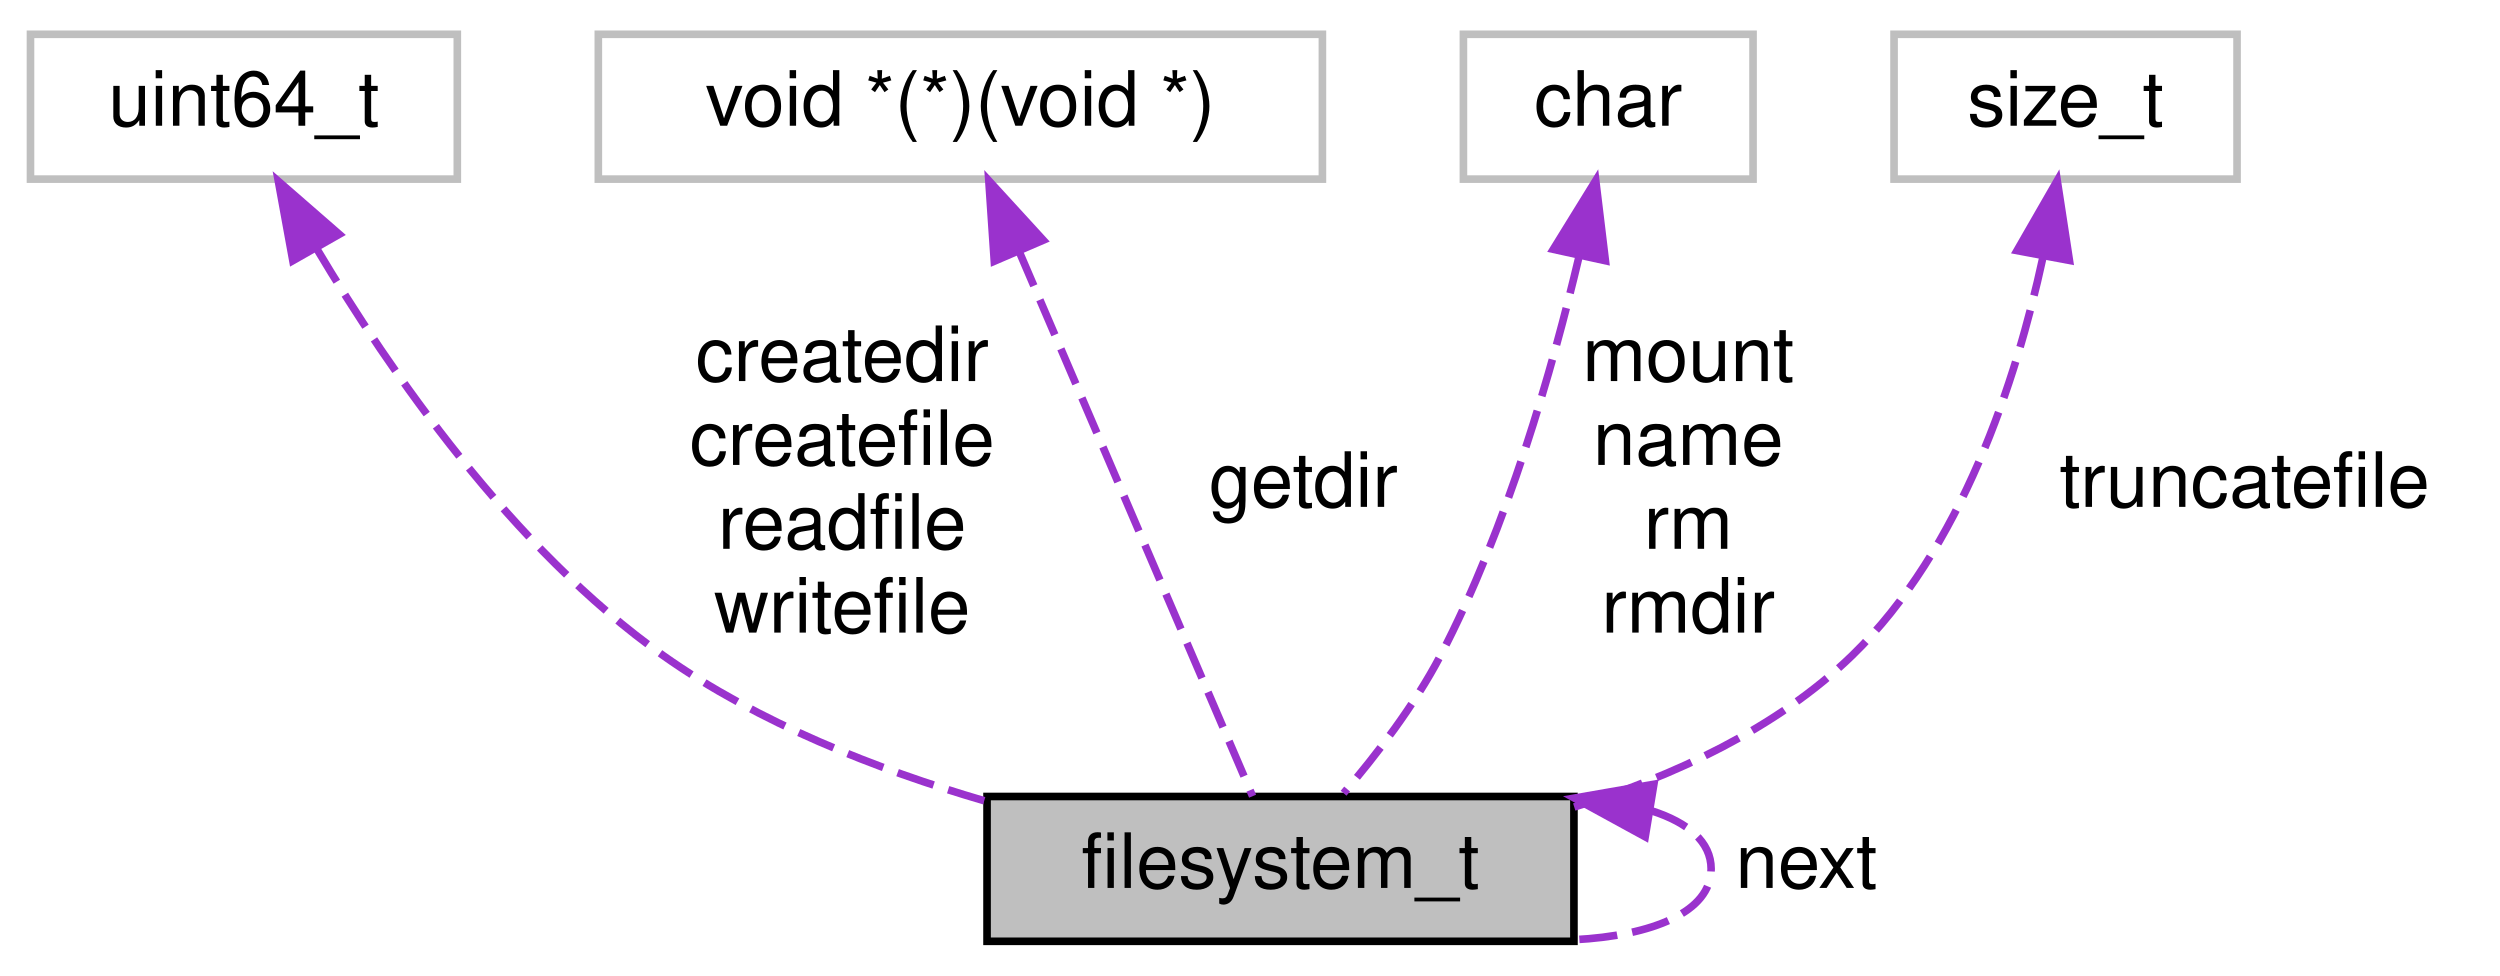
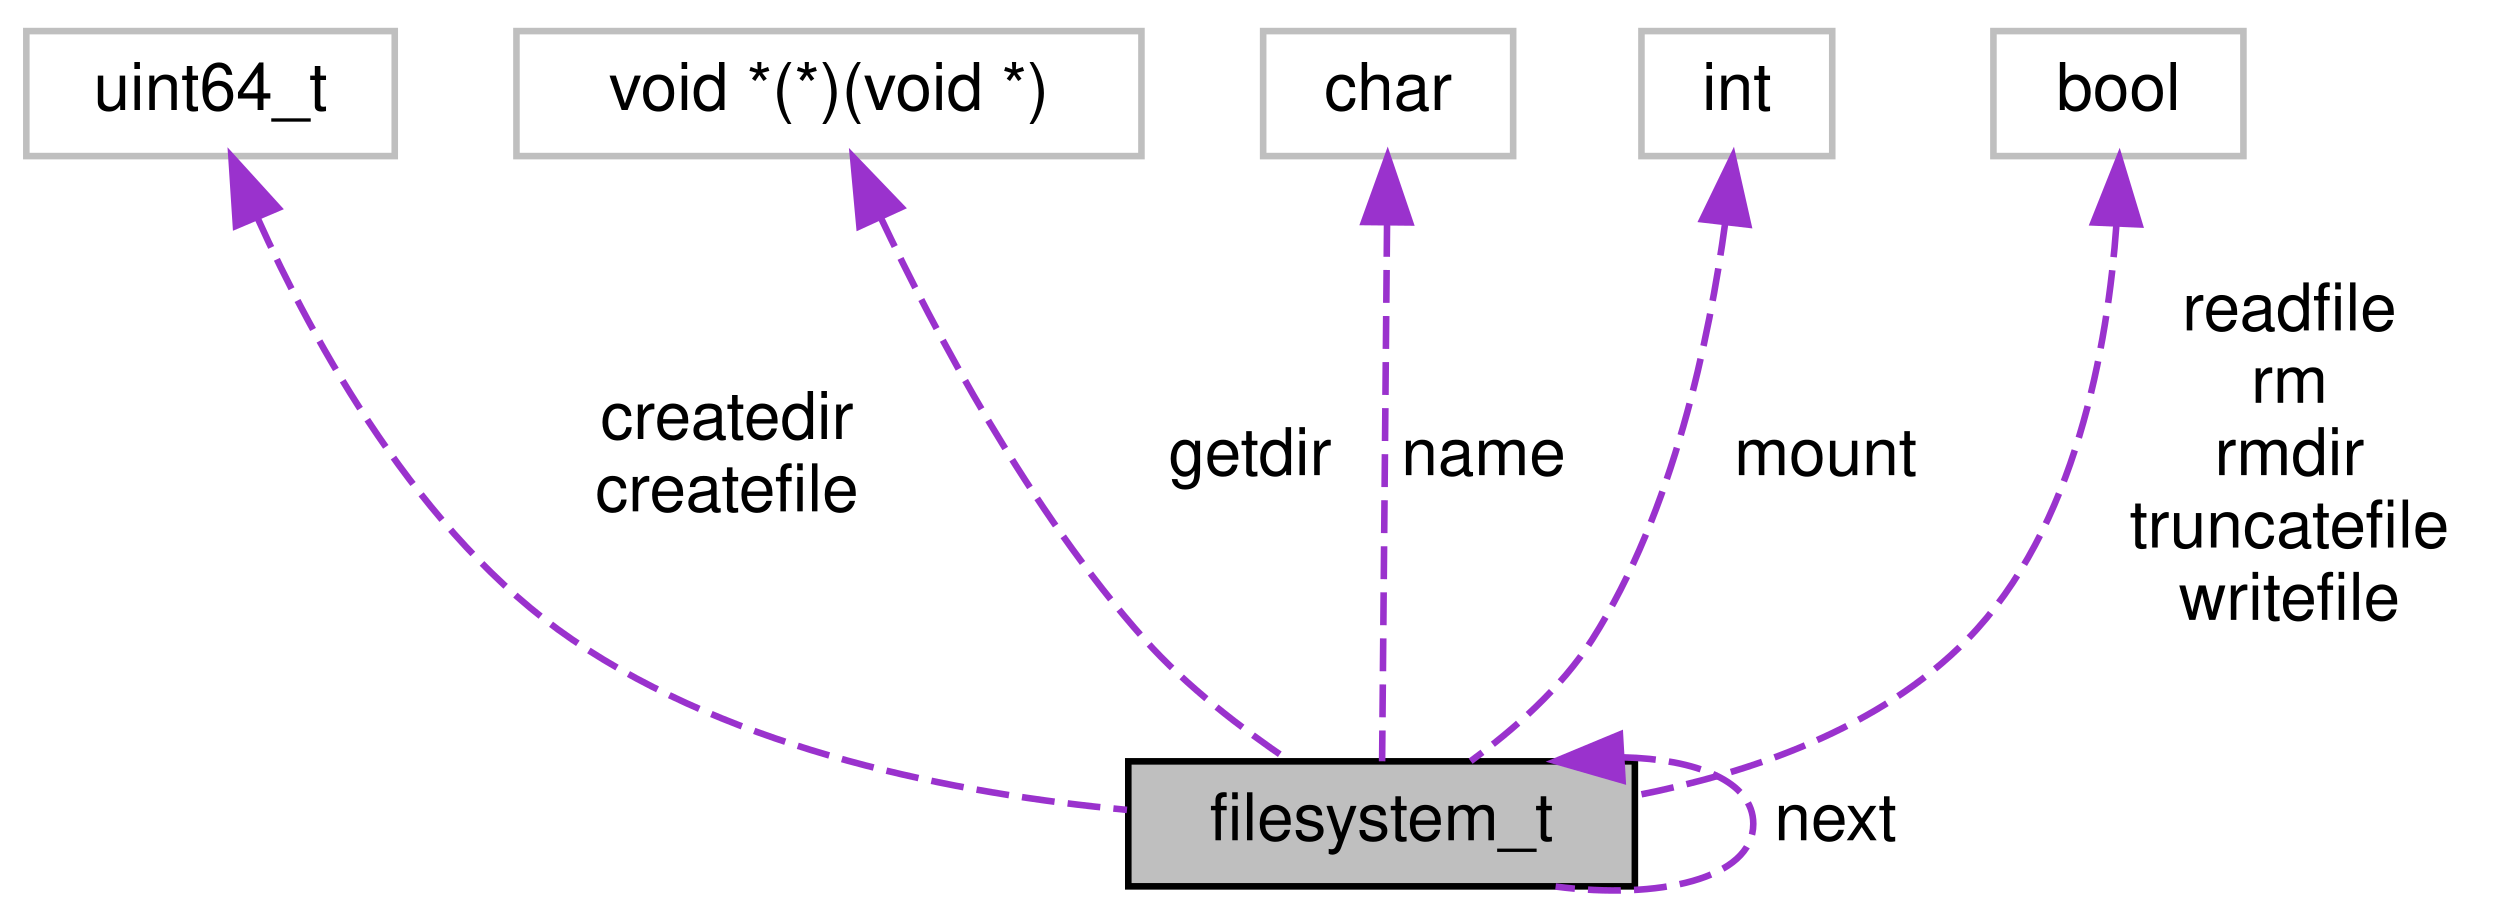
- <svg xmlns="http://www.w3.org/2000/svg" xmlns:xlink="http://www.w3.org/1999/xlink" width="328pt" height="128pt" viewBox="0.00 0.00 328.00 128.00">
-   <g id="graph0" class="graph" transform="scale(1 1) rotate(0) translate(4 124)">
+ <svg xmlns="http://www.w3.org/2000/svg" xmlns:xlink="http://www.w3.org/1999/xlink" width="380pt" height="140pt" viewBox="0.00 0.00 380.00 139.55">
+   <g id="graph0" class="graph" transform="scale(1 1) rotate(0) translate(4 135.55)">
    <g id="node1" class="node">
      <g id="a_node1">
        <a xlink:title="Defines a filesystem driver.">
-           <polygon fill="#bfbfbf" stroke="black" points="125.5,-0.5 125.5,-19.5 202.5,-19.5 202.5,-0.5 125.5,-0.5" />
-           <text text-anchor="middle" x="164" y="-7.5" font-family="Helvetica,sans-Serif" font-size="10.00">filesystem_t</text>
+           <polygon fill="#bfbfbf" stroke="black" points="167.5,-1.05 167.5,-20.05 244.5,-20.05 244.5,-1.05 167.5,-1.05" />
+           <text text-anchor="middle" x="206" y="-8.05" font-family="Helvetica,sans-Serif" font-size="10.00">filesystem_t</text>
        </a>
      </g>
    </g>
    <g id="edge3" class="edge">
-       <path fill="none" stroke="#9a32cd" stroke-dasharray="5,2" d="M212.72,-17.61C217.48,-16.08 220.5,-13.54 220.5,-10 220.5,-4.34 212.77,-1.24 202.56,-0.71" />
-       <polygon fill="#9a32cd" stroke="#9a32cd" points="211.85,-14.21 202.56,-19.29 212.99,-21.11 211.85,-14.21" />
-       <text text-anchor="middle" x="233" y="-7.5" font-family="Helvetica,sans-Serif" font-size="10.00"> next</text>
+       <path fill="none" stroke="#9a32cd" stroke-dasharray="5,2" d="M242.69,-20.66C253.81,-20.4 262.5,-17.03 262.5,-10.55 262.5,-2.16 247.97,1.02 232.45,-1.02" />
+       <polygon fill="#9a32cd" stroke="#9a32cd" points="242.63,-17.15 232.45,-20.08 242.23,-24.14 242.63,-17.15" />
+       <text text-anchor="middle" x="275" y="-8.05" font-family="Helvetica,sans-Serif" font-size="10.00"> next</text>
    </g>
    <g id="node2" class="node">
      <g id="a_node2">
        <a xlink:title=" ">
-           <polygon fill="none" stroke="#bfbfbf" points="0,-100.5 0,-119.5 56,-119.5 56,-100.5 0,-100.5" />
-           <text text-anchor="middle" x="28" y="-107.5" font-family="Helvetica,sans-Serif" font-size="10.00">uint64_t</text>
+           <polygon fill="none" stroke="#bfbfbf" points="0,-112.05 0,-131.05 56,-131.05 56,-112.05 0,-112.05" />
+           <text text-anchor="middle" x="28" y="-119.05" font-family="Helvetica,sans-Serif" font-size="10.00">uint64_t</text>
        </a>
      </g>
    </g>
    <g id="edge1" class="edge">
-       <path fill="none" stroke="#9a32cd" stroke-dasharray="5,2" d="M37.59,-91.31C47.14,-75.26 63.2,-52.04 83,-38 95.46,-29.17 111,-23.07 125.13,-18.94" />
-       <polygon fill="#9a32cd" stroke="#9a32cd" points="34.42,-89.8 32.52,-100.22 40.51,-93.26 34.42,-89.8" />
-       <text text-anchor="middle" x="106.5" y="-74" font-family="Helvetica,sans-Serif" font-size="10.00"> createdir</text>
-       <text text-anchor="middle" x="106.5" y="-63" font-family="Helvetica,sans-Serif" font-size="10.00">createfile</text>
-       <text text-anchor="middle" x="106.5" y="-52" font-family="Helvetica,sans-Serif" font-size="10.00">readfile</text>
-       <text text-anchor="middle" x="106.5" y="-41" font-family="Helvetica,sans-Serif" font-size="10.00">writefile</text>
+       <path fill="none" stroke="#9a32cd" stroke-dasharray="5,2" d="M35.12,-102.7C43.63,-83.76 59.69,-54.43 83,-38.55 107.84,-21.62 141.48,-15.09 167.3,-12.67" />
+       <polygon fill="#9a32cd" stroke="#9a32cd" points="31.86,-101.43 31.17,-112 38.3,-104.16 31.86,-101.43" />
+       <text text-anchor="middle" x="106.5" y="-69.05" font-family="Helvetica,sans-Serif" font-size="10.00"> createdir</text>
+       <text text-anchor="middle" x="106.5" y="-58.05" font-family="Helvetica,sans-Serif" font-size="10.00">createfile</text>
    </g>
    <g id="node3" class="node">
      <g id="a_node3">
        <a xlink:title=" ">
-           <polygon fill="none" stroke="#bfbfbf" points="74.5,-100.5 74.5,-119.5 169.5,-119.5 169.5,-100.5 74.5,-100.5" />
-           <text text-anchor="middle" x="122" y="-107.5" font-family="Helvetica,sans-Serif" font-size="10.00">void *(*)(void *)</text>
+           <polygon fill="none" stroke="#bfbfbf" points="74.5,-112.05 74.5,-131.05 169.5,-131.05 169.5,-112.05 74.5,-112.05" />
+           <text text-anchor="middle" x="122" y="-119.05" font-family="Helvetica,sans-Serif" font-size="10.00">void *(*)(void *)</text>
        </a>
      </g>
    </g>
    <g id="edge2" class="edge">
-       <path fill="none" stroke="#9a32cd" stroke-dasharray="5,2" d="M129.67,-91.1C138.76,-69.89 153.53,-35.44 160.34,-19.54" />
-       <polygon fill="#9a32cd" stroke="#9a32cd" points="126.45,-89.73 125.73,-100.3 132.88,-92.49 126.45,-89.73" />
-       <text text-anchor="middle" x="167" y="-57.5" font-family="Helvetica,sans-Serif" font-size="10.00"> getdir</text>
+       <path fill="none" stroke="#9a32cd" stroke-dasharray="5,2" d="M129.83,-102.8C138.13,-85.24 152.47,-58.2 170,-38.55 176.35,-31.43 184.82,-24.97 191.95,-20.15" />
+       <polygon fill="#9a32cd" stroke="#9a32cd" points="126.63,-101.37 125.66,-111.92 133,-104.28 126.63,-101.37" />
+       <text text-anchor="middle" x="186" y="-63.55" font-family="Helvetica,sans-Serif" font-size="10.00"> getdir</text>
    </g>
    <g id="node4" class="node">
      <g id="a_node4">
        <a xlink:title=" ">
-           <polygon fill="none" stroke="#bfbfbf" points="188,-100.5 188,-119.5 226,-119.5 226,-100.5 188,-100.5" />
-           <text text-anchor="middle" x="207" y="-107.5" font-family="Helvetica,sans-Serif" font-size="10.00">char</text>
+           <polygon fill="none" stroke="#bfbfbf" points="188,-112.05 188,-131.05 226,-131.05 226,-112.05 188,-112.05" />
+           <text text-anchor="middle" x="207" y="-119.05" font-family="Helvetica,sans-Serif" font-size="10.00">char</text>
        </a>
      </g>
    </g>
    <g id="edge4" class="edge">
-       <path fill="none" stroke="#9a32cd" stroke-dasharray="5,2" d="M203.18,-90.38C199.69,-75.63 193.75,-54.78 185,-38 181.59,-31.47 176.56,-24.93 172.28,-19.93" />
-       <polygon fill="#9a32cd" stroke="#9a32cd" points="199.79,-91.29 205.36,-100.31 206.63,-89.79 199.79,-91.29" />
-       <text text-anchor="middle" x="217.5" y="-74" font-family="Helvetica,sans-Serif" font-size="10.00"> mount</text>
-       <text text-anchor="middle" x="217.5" y="-63" font-family="Helvetica,sans-Serif" font-size="10.00">name</text>
-       <text text-anchor="middle" x="217.5" y="-52" font-family="Helvetica,sans-Serif" font-size="10.00">rm</text>
-       <text text-anchor="middle" x="217.5" y="-41" font-family="Helvetica,sans-Serif" font-size="10.00">rmdir</text>
+       <path fill="none" stroke="#9a32cd" stroke-dasharray="5,2" d="M206.83,-101.74C206.61,-77.82 206.24,-37.54 206.08,-20.06" />
+       <polygon fill="#9a32cd" stroke="#9a32cd" points="203.33,-102.03 206.92,-111.99 210.33,-101.96 203.33,-102.03" />
+       <text text-anchor="middle" x="221.5" y="-63.55" font-family="Helvetica,sans-Serif" font-size="10.00"> name</text>
    </g>
    <g id="node5" class="node">
      <g id="a_node5">
        <a xlink:title=" ">
-           <polygon fill="none" stroke="#bfbfbf" points="244.5,-100.5 244.5,-119.5 289.5,-119.5 289.5,-100.5 244.5,-100.5" />
-           <text text-anchor="middle" x="267" y="-107.5" font-family="Helvetica,sans-Serif" font-size="10.00">size_t</text>
+           <polygon fill="none" stroke="#bfbfbf" points="245.5,-112.05 245.5,-131.05 274.5,-131.05 274.5,-112.05 245.5,-112.05" />
+           <text text-anchor="middle" x="260" y="-119.05" font-family="Helvetica,sans-Serif" font-size="10.00">int</text>
        </a>
      </g>
    </g>
    <g id="edge5" class="edge">
-       <path fill="none" stroke="#9a32cd" stroke-dasharray="5,2" d="M264,-90.09C260.55,-74.21 253.39,-51.96 239,-38 229.07,-28.36 215.45,-22.13 202.54,-18.12" />
-       <polygon fill="#9a32cd" stroke="#9a32cd" points="260.63,-91.12 265.91,-100.3 267.51,-89.83 260.63,-91.12" />
-       <text text-anchor="middle" x="290.5" y="-57.5" font-family="Helvetica,sans-Serif" font-size="10.00"> truncatefile</text>
+       <path fill="none" stroke="#9a32cd" stroke-dasharray="5,2" d="M258.23,-101.9C255.85,-84.39 250.38,-58.04 238,-38.55 233.32,-31.18 226,-24.79 219.54,-20.08" />
+       <polygon fill="#9a32cd" stroke="#9a32cd" points="254.77,-102.43 259.39,-111.97 261.72,-101.63 254.77,-102.43" />
+       <text text-anchor="middle" x="273.5" y="-63.55" font-family="Helvetica,sans-Serif" font-size="10.00"> mount</text>
+     </g>
+     <g id="node6" class="node">
+       <g id="a_node6">
+         <a xlink:title=" ">
+           <polygon fill="none" stroke="#bfbfbf" points="299,-112.05 299,-131.05 337,-131.05 337,-112.05 299,-112.05" />
+           <text text-anchor="middle" x="318" y="-119.05" font-family="Helvetica,sans-Serif" font-size="10.00">bool</text>
+         </a>
+       </g>
+     </g>
+     <g id="edge6" class="edge">
+       <path fill="none" stroke="#9a32cd" stroke-dasharray="5,2" d="M317.7,-101.67C316.39,-83.2 311.53,-55.43 295,-38.55 281.78,-25.05 262.06,-18.25 244.53,-14.84" />
+       <polygon fill="#9a32cd" stroke="#9a32cd" points="314.21,-101.96 318.13,-111.8 321.2,-101.66 314.21,-101.96" />
+       <text text-anchor="middle" x="344" y="-85.55" font-family="Helvetica,sans-Serif" font-size="10.00"> readfile</text>
+       <text text-anchor="middle" x="344" y="-74.55" font-family="Helvetica,sans-Serif" font-size="10.00">rm</text>
+       <text text-anchor="middle" x="344" y="-63.55" font-family="Helvetica,sans-Serif" font-size="10.00">rmdir</text>
+       <text text-anchor="middle" x="344" y="-52.55" font-family="Helvetica,sans-Serif" font-size="10.00">truncatefile</text>
+       <text text-anchor="middle" x="344" y="-41.55" font-family="Helvetica,sans-Serif" font-size="10.00">writefile</text>
    </g>
  </g>
</svg>
